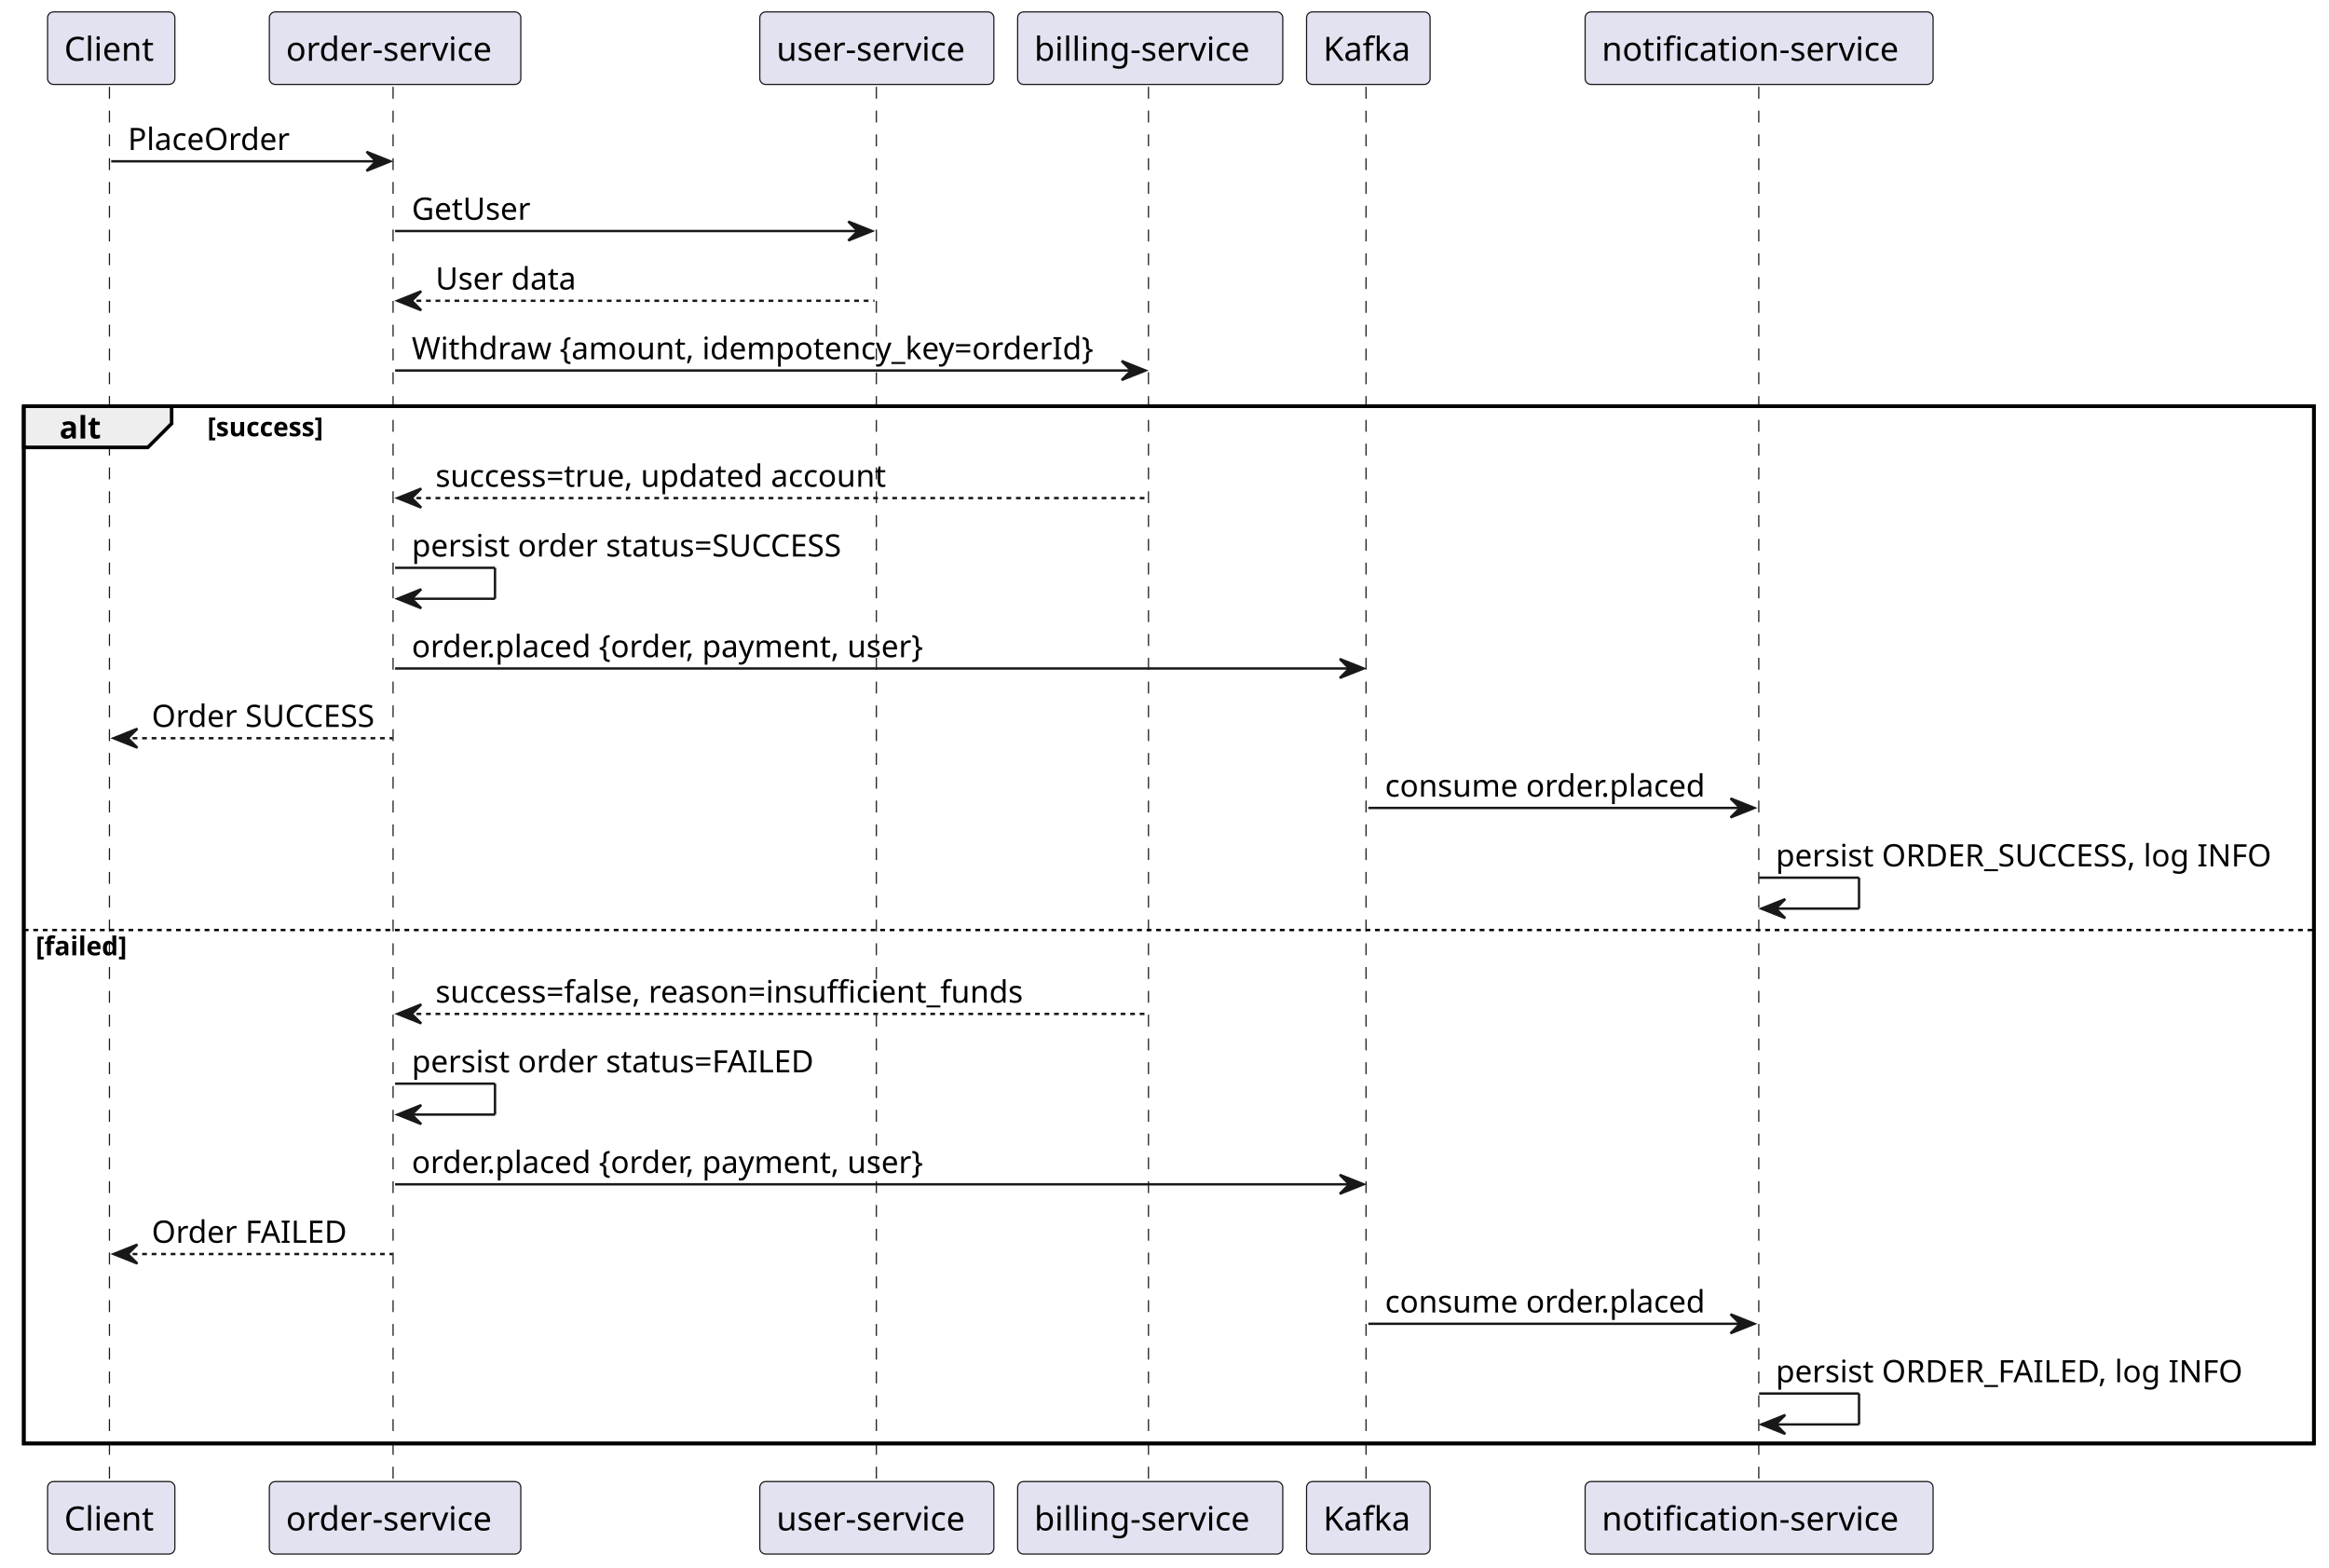
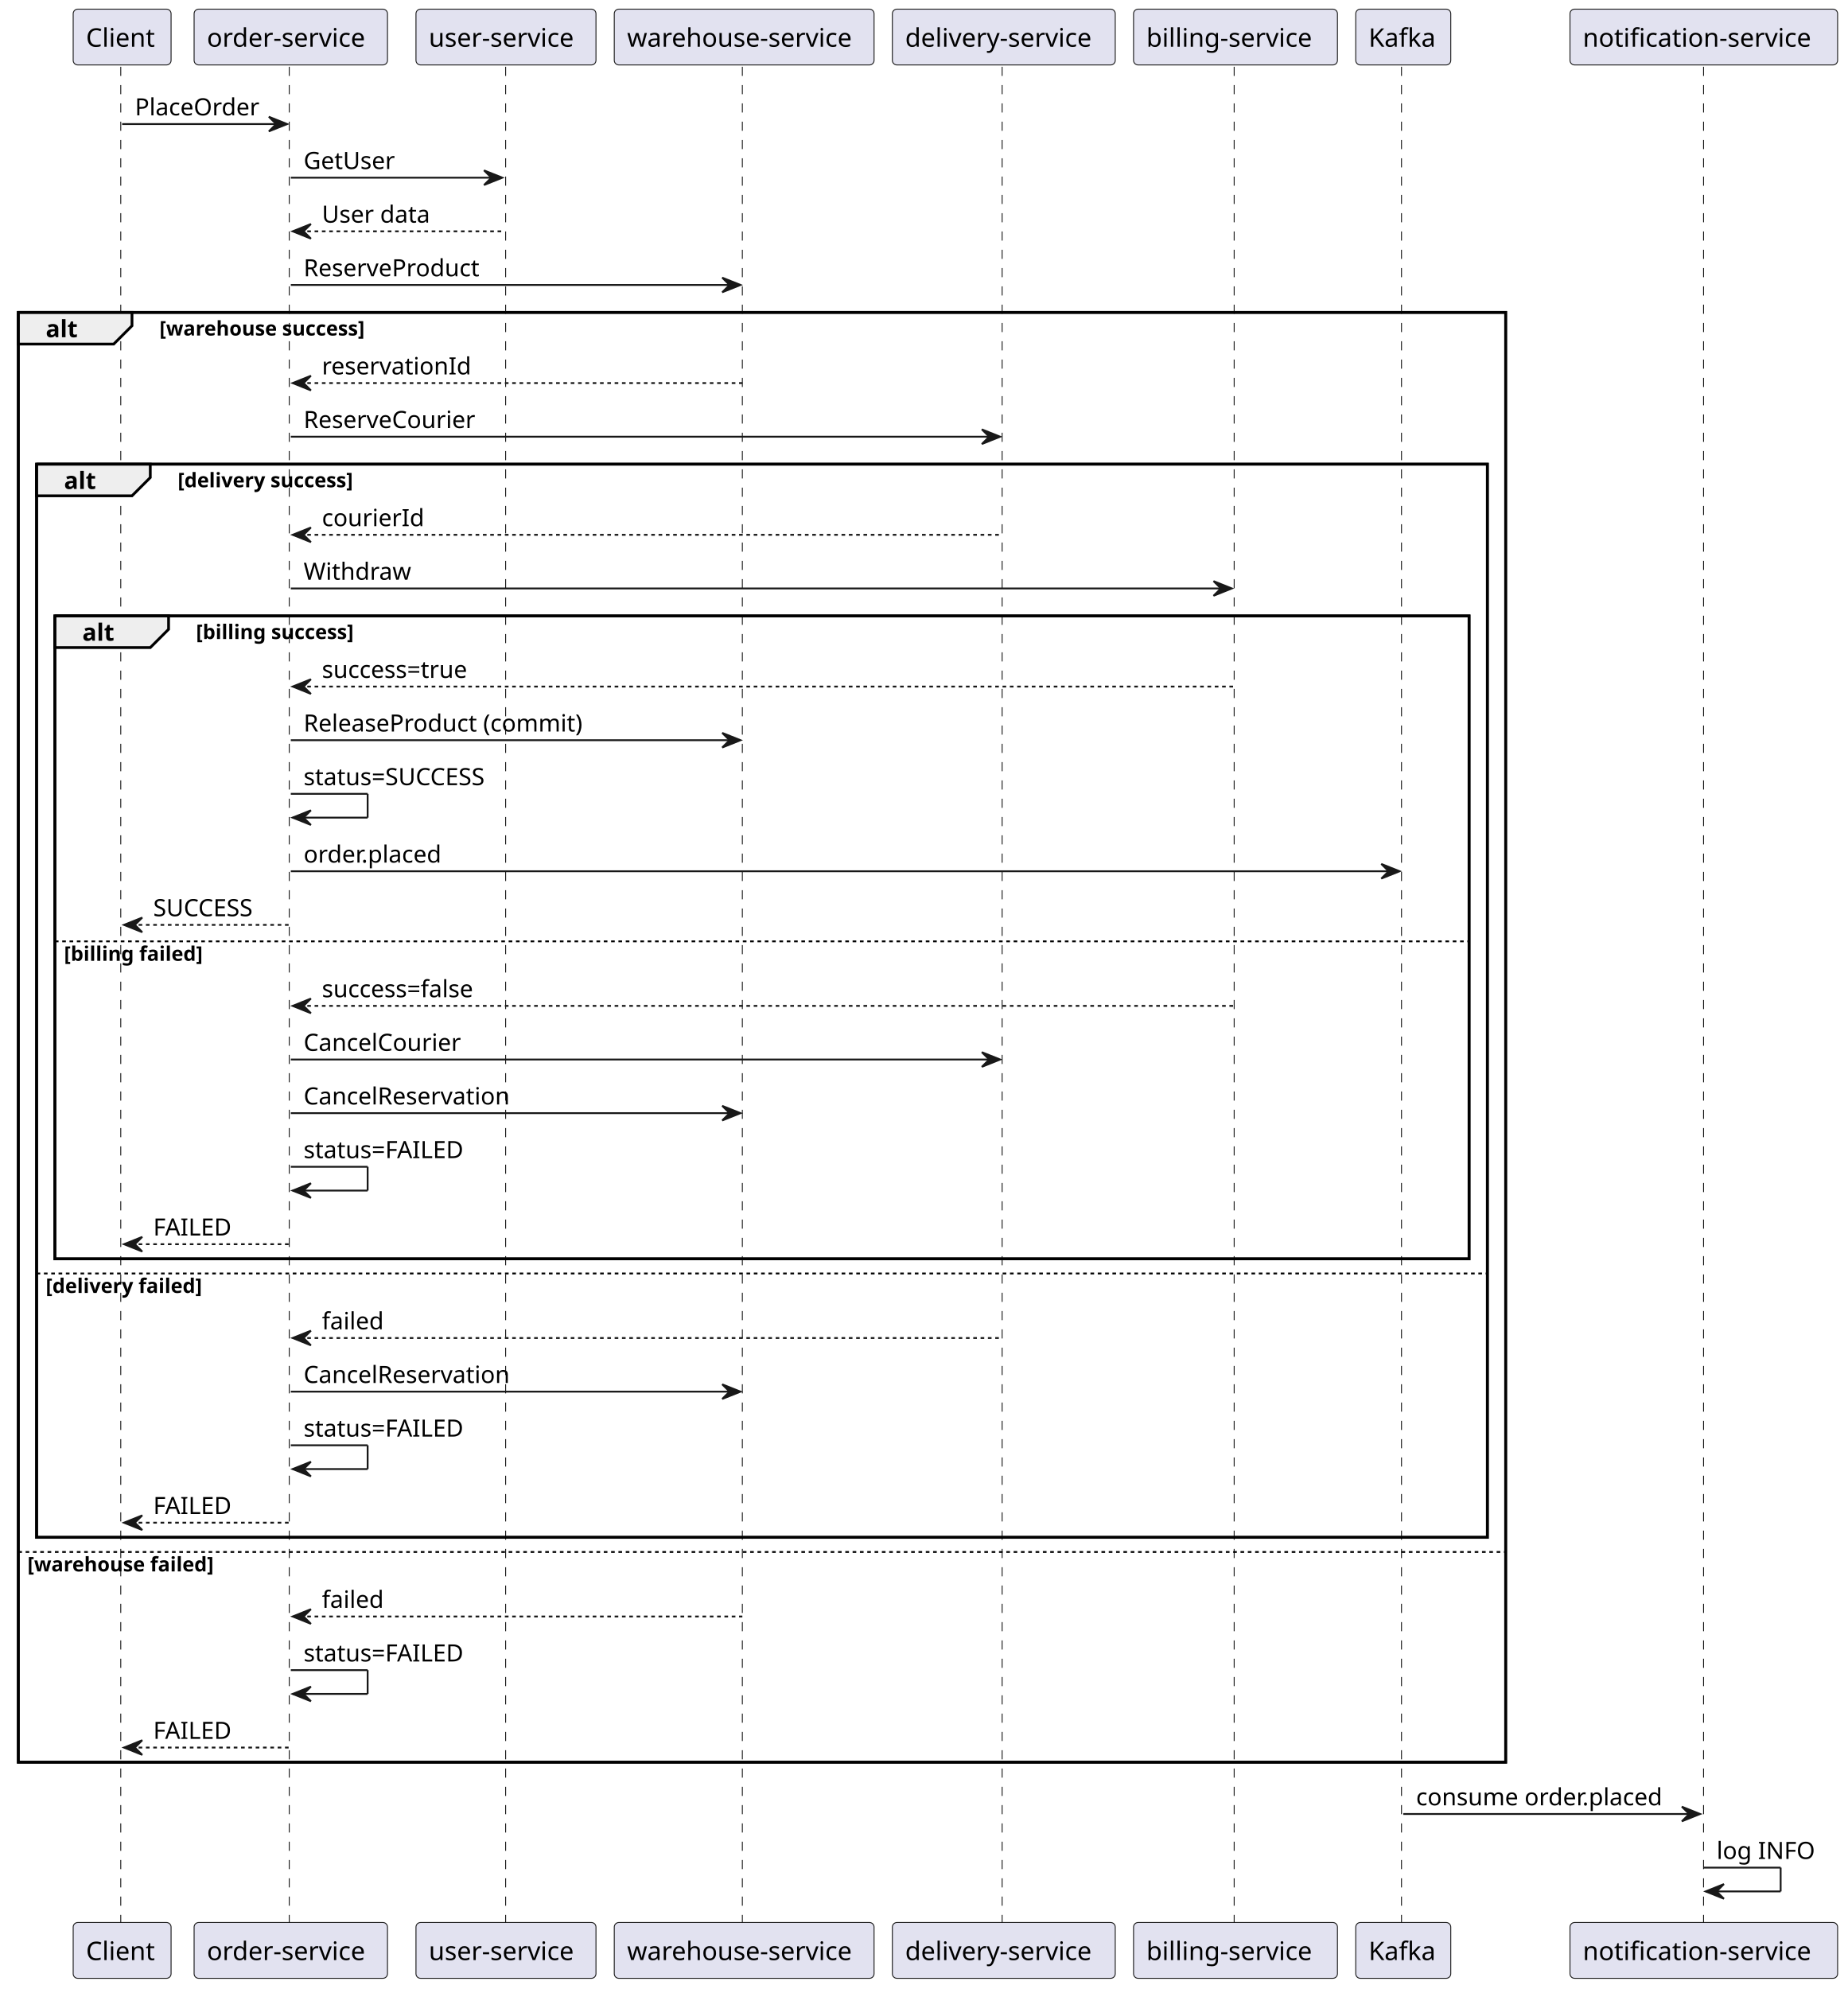
- <svg xmlns="http://www.w3.org/2000/svg" contentStyleType="text/css" data-diagram-type="SEQUENCE" height="659px" preserveAspectRatio="none" style="width:979px;height:659px;background:#FFFFFF;" version="1.1" viewBox="0 0 979 659" width="979px" zoomAndPan="magnify">
+ <svg xmlns="http://www.w3.org/2000/svg" contentStyleType="text/css" data-diagram-type="SEQUENCE" height="1087px" preserveAspectRatio="none" style="width:1010px;height:1087px;background:#FFFFFF;" version="1.1" viewBox="0 0 1010 1087" width="1010px" zoomAndPan="magnify">
  <defs />
  <g>
-     <rect fill="none" height="435.992" style="stroke:#000000;stroke-width:1.5;" width="962.651" x="10" y="170.731" />
+     <rect fill="none" height="792.318" style="stroke:#000000;stroke-width:1.5;" width="812.928" x="10" y="170.731" />
+     <rect fill="none" height="586.5" style="stroke:#000000;stroke-width:1.5;" width="792.928" x="20" y="253.662" />
+     <rect fill="none" height="351.371" style="stroke:#000000;stroke-width:1.5;" width="772.928" x="30" y="336.594" />
    <g class="participant-lifeline" data-entity-uid="part1" data-qualified-name="Client" id="part1-lifeline">
      <g>
-         <rect fill="#000000" fill-opacity="0" height="587.234" width="8" x="42.752" y="36.488" />
-         <line style="stroke:#181818;stroke-width:0.5;stroke-dasharray:5,5;" x1="46" x2="46" y1="36.488" y2="623.723" />
+         <rect fill="#000000" fill-opacity="0" height="1015.182" width="8" x="62.752" y="36.488" />
+         <line style="stroke:#181818;stroke-width:0.5;stroke-dasharray:5,5;" x1="66" x2="66" y1="36.488" y2="1051.67" />
      </g>
    </g>
    <g class="participant-lifeline" data-entity-uid="part2" data-qualified-name="OS" id="part2-lifeline">
      <g>
-         <rect fill="#000000" fill-opacity="0" height="587.234" width="8" x="162.075" y="36.488" />
-         <line style="stroke:#181818;stroke-width:0.5;stroke-dasharray:5,5;" x1="165.227" x2="165.227" y1="36.488" y2="623.723" />
+         <rect fill="#000000" fill-opacity="0" height="1015.182" width="8" x="154.939" y="36.488" />
+         <line style="stroke:#181818;stroke-width:0.5;stroke-dasharray:5,5;" x1="158.09" x2="158.09" y1="36.488" y2="1051.67" />
      </g>
    </g>
    <g class="participant-lifeline" data-entity-uid="part3" data-qualified-name="US" id="part3-lifeline">
      <g>
-         <rect fill="#000000" fill-opacity="0" height="587.234" width="8" x="364.575" y="36.488" />
-         <line style="stroke:#181818;stroke-width:0.5;stroke-dasharray:5,5;" x1="368.384" x2="368.384" y1="36.488" y2="623.723" />
-       </g>
-     </g>
-     <g class="participant-lifeline" data-entity-uid="part4" data-qualified-name="BS" id="part4-lifeline">
-       <g>
-         <rect fill="#000000" fill-opacity="0" height="587.234" width="8" x="479.49" y="36.488" />
-         <line style="stroke:#181818;stroke-width:0.5;stroke-dasharray:5,5;" x1="482.767" x2="482.767" y1="36.488" y2="623.723" />
-       </g>
-     </g>
-     <g class="participant-lifeline" data-entity-uid="part5" data-qualified-name="Kafka" id="part5-lifeline">
-       <g>
-         <rect fill="#000000" fill-opacity="0" height="587.234" width="8" x="571.179" y="36.488" />
-         <line style="stroke:#181818;stroke-width:0.5;stroke-dasharray:5,5;" x1="574.213" x2="574.213" y1="36.488" y2="623.723" />
-       </g>
-     </g>
-     <g class="participant-lifeline" data-entity-uid="part6" data-qualified-name="NS" id="part6-lifeline">
-       <g>
-         <rect fill="#000000" fill-opacity="0" height="587.234" width="8" x="735.443" y="36.488" />
-         <line style="stroke:#181818;stroke-width:0.5;stroke-dasharray:5,5;" x1="739.309" x2="739.309" y1="36.488" y2="623.723" />
+         <rect fill="#000000" fill-opacity="0" height="1015.182" width="8" x="272.545" y="36.488" />
+         <line style="stroke:#181818;stroke-width:0.5;stroke-dasharray:5,5;" x1="276.354" x2="276.354" y1="36.488" y2="1051.67" />
+       </g>
+     </g>
+     <g class="participant-lifeline" data-entity-uid="part4" data-qualified-name="WS" id="part4-lifeline">
+       <g>
+         <rect fill="#000000" fill-opacity="0" height="1015.182" width="8" x="402.731" y="36.488" />
+         <line style="stroke:#181818;stroke-width:0.5;stroke-dasharray:5,5;" x1="405.737" x2="405.737" y1="36.488" y2="1051.67" />
+       </g>
+     </g>
+     <g class="participant-lifeline" data-entity-uid="part5" data-qualified-name="DS" id="part5-lifeline">
+       <g>
+         <rect fill="#000000" fill-opacity="0" height="1015.182" width="8" x="544.638" y="36.488" />
+         <line style="stroke:#181818;stroke-width:0.5;stroke-dasharray:5,5;" x1="547.726" x2="547.726" y1="36.488" y2="1051.67" />
+       </g>
+     </g>
+     <g class="participant-lifeline" data-entity-uid="part6" data-qualified-name="BS" id="part6-lifeline">
+       <g>
+         <rect fill="#000000" fill-opacity="0" height="1015.182" width="8" x="671.273" y="36.488" />
+         <line style="stroke:#181818;stroke-width:0.5;stroke-dasharray:5,5;" x1="674.549" x2="674.549" y1="36.488" y2="1051.67" />
+       </g>
+     </g>
+     <g class="participant-lifeline" data-entity-uid="part7" data-qualified-name="Kafka" id="part7-lifeline">
+       <g>
+         <rect fill="#000000" fill-opacity="0" height="1015.182" width="8" x="762.962" y="36.488" />
+         <line style="stroke:#181818;stroke-width:0.5;stroke-dasharray:5,5;" x1="765.996" x2="765.996" y1="36.488" y2="1051.67" />
+       </g>
+     </g>
+     <g class="participant-lifeline" data-entity-uid="part8" data-qualified-name="NS" id="part8-lifeline">
+       <g>
+         <rect fill="#000000" fill-opacity="0" height="1015.182" width="8" x="927.226" y="36.488" />
+         <line style="stroke:#181818;stroke-width:0.5;stroke-dasharray:5,5;" x1="931.092" x2="931.092" y1="36.488" y2="1051.67" />
      </g>
    </g>
    <g class="participant participant-head" data-entity-uid="part1" data-qualified-name="Client" id="part1-head">
-       <rect fill="#E2E2F0" height="30.488" rx="2.5" ry="2.5" style="stroke:#181818;stroke-width:0.5;" width="53.505" x="20" y="5" />
-       <text fill="#000000" font-family="sans-serif" font-size="14" lengthAdjust="spacing" textLength="39.505" x="27" y="25.535">Client</text>
+       <rect fill="#E2E2F0" height="30.488" rx="2.5" ry="2.5" style="stroke:#181818;stroke-width:0.5;" width="53.505" x="40" y="5" />
+       <text fill="#000000" font-family="sans-serif" font-size="14" lengthAdjust="spacing" textLength="39.505" x="47" y="25.535">Client</text>
    </g>
    <g class="participant participant-tail" data-entity-uid="part1" data-qualified-name="Client" id="part1-tail">
-       <rect fill="#E2E2F0" height="30.488" rx="2.5" ry="2.5" style="stroke:#181818;stroke-width:0.5;" width="53.505" x="20" y="622.723" />
-       <text fill="#000000" font-family="sans-serif" font-size="14" lengthAdjust="spacing" textLength="39.505" x="27" y="643.258">Client</text>
+       <rect fill="#E2E2F0" height="30.488" rx="2.5" ry="2.5" style="stroke:#181818;stroke-width:0.5;" width="53.505" x="40" y="1050.67" />
+       <text fill="#000000" font-family="sans-serif" font-size="14" lengthAdjust="spacing" textLength="39.505" x="47" y="1071.205">Client</text>
    </g>
    <g class="participant participant-head" data-entity-uid="part2" data-qualified-name="OS" id="part2-head">
-       <rect fill="#E2E2F0" height="30.488" rx="2.5" ry="2.5" style="stroke:#181818;stroke-width:0.5;" width="105.697" x="113.227" y="5" />
-       <text fill="#000000" font-family="sans-serif" font-size="14" lengthAdjust="spacing" textLength="91.697" x="120.227" y="25.535">order-service</text>
+       <rect fill="#E2E2F0" height="30.488" rx="2.5" ry="2.5" style="stroke:#181818;stroke-width:0.5;" width="105.697" x="106.09" y="5" />
+       <text fill="#000000" font-family="sans-serif" font-size="14" lengthAdjust="spacing" textLength="91.697" x="113.09" y="25.535">order-service</text>
    </g>
    <g class="participant participant-tail" data-entity-uid="part2" data-qualified-name="OS" id="part2-tail">
-       <rect fill="#E2E2F0" height="30.488" rx="2.5" ry="2.5" style="stroke:#181818;stroke-width:0.5;" width="105.697" x="113.227" y="622.723" />
-       <text fill="#000000" font-family="sans-serif" font-size="14" lengthAdjust="spacing" textLength="91.697" x="120.227" y="643.258">order-service</text>
+       <rect fill="#E2E2F0" height="30.488" rx="2.5" ry="2.5" style="stroke:#181818;stroke-width:0.5;" width="105.697" x="106.09" y="1050.67" />
+       <text fill="#000000" font-family="sans-serif" font-size="14" lengthAdjust="spacing" textLength="91.697" x="113.09" y="1071.205">order-service</text>
    </g>
    <g class="participant participant-head" data-entity-uid="part3" data-qualified-name="US" id="part3-head">
-       <rect fill="#E2E2F0" height="30.488" rx="2.5" ry="2.5" style="stroke:#181818;stroke-width:0.5;" width="98.383" x="319.384" y="5" />
-       <text fill="#000000" font-family="sans-serif" font-size="14" lengthAdjust="spacing" textLength="84.383" x="326.384" y="25.535">user-service</text>
+       <rect fill="#E2E2F0" height="30.488" rx="2.5" ry="2.5" style="stroke:#181818;stroke-width:0.5;" width="98.383" x="227.354" y="5" />
+       <text fill="#000000" font-family="sans-serif" font-size="14" lengthAdjust="spacing" textLength="84.383" x="234.354" y="25.535">user-service</text>
    </g>
    <g class="participant participant-tail" data-entity-uid="part3" data-qualified-name="US" id="part3-tail">
-       <rect fill="#E2E2F0" height="30.488" rx="2.5" ry="2.5" style="stroke:#181818;stroke-width:0.5;" width="98.383" x="319.384" y="622.723" />
-       <text fill="#000000" font-family="sans-serif" font-size="14" lengthAdjust="spacing" textLength="84.383" x="326.384" y="643.258">user-service</text>
-     </g>
-     <g class="participant participant-head" data-entity-uid="part4" data-qualified-name="BS" id="part4-head">
-       <rect fill="#E2E2F0" height="30.488" rx="2.5" ry="2.5" style="stroke:#181818;stroke-width:0.5;" width="111.446" x="427.767" y="5" />
-       <text fill="#000000" font-family="sans-serif" font-size="14" lengthAdjust="spacing" textLength="97.446" x="434.767" y="25.535">billing-service</text>
-     </g>
-     <g class="participant participant-tail" data-entity-uid="part4" data-qualified-name="BS" id="part4-tail">
-       <rect fill="#E2E2F0" height="30.488" rx="2.5" ry="2.5" style="stroke:#181818;stroke-width:0.5;" width="111.446" x="427.767" y="622.723" />
-       <text fill="#000000" font-family="sans-serif" font-size="14" lengthAdjust="spacing" textLength="97.446" x="434.767" y="643.258">billing-service</text>
-     </g>
-     <g class="participant participant-head" data-entity-uid="part5" data-qualified-name="Kafka" id="part5-head">
-       <rect fill="#E2E2F0" height="30.488" rx="2.5" ry="2.5" style="stroke:#181818;stroke-width:0.5;" width="51.933" x="549.213" y="5" />
-       <text fill="#000000" font-family="sans-serif" font-size="14" lengthAdjust="spacing" textLength="37.933" x="556.213" y="25.535">Kafka</text>
-     </g>
-     <g class="participant participant-tail" data-entity-uid="part5" data-qualified-name="Kafka" id="part5-tail">
-       <rect fill="#E2E2F0" height="30.488" rx="2.5" ry="2.5" style="stroke:#181818;stroke-width:0.5;" width="51.933" x="549.213" y="622.723" />
-       <text fill="#000000" font-family="sans-serif" font-size="14" lengthAdjust="spacing" textLength="37.933" x="556.213" y="643.258">Kafka</text>
-     </g>
-     <g class="participant participant-head" data-entity-uid="part6" data-qualified-name="NS" id="part6-head">
-       <rect fill="#E2E2F0" height="30.488" rx="2.5" ry="2.5" style="stroke:#181818;stroke-width:0.5;" width="146.269" x="666.309" y="5" />
-       <text fill="#000000" font-family="sans-serif" font-size="14" lengthAdjust="spacing" textLength="132.269" x="673.309" y="25.535">notification-service</text>
-     </g>
-     <g class="participant participant-tail" data-entity-uid="part6" data-qualified-name="NS" id="part6-tail">
-       <rect fill="#E2E2F0" height="30.488" rx="2.5" ry="2.5" style="stroke:#181818;stroke-width:0.5;" width="146.269" x="666.309" y="622.723" />
-       <text fill="#000000" font-family="sans-serif" font-size="14" lengthAdjust="spacing" textLength="132.269" x="673.309" y="643.258">notification-service</text>
+       <rect fill="#E2E2F0" height="30.488" rx="2.5" ry="2.5" style="stroke:#181818;stroke-width:0.5;" width="98.383" x="227.354" y="1050.67" />
+       <text fill="#000000" font-family="sans-serif" font-size="14" lengthAdjust="spacing" textLength="84.383" x="234.354" y="1071.205">user-service</text>
+     </g>
+     <g class="participant participant-head" data-entity-uid="part4" data-qualified-name="WS" id="part4-head">
+       <rect fill="#E2E2F0" height="30.488" rx="2.5" ry="2.5" style="stroke:#181818;stroke-width:0.5;" width="141.989" x="335.737" y="5" />
+       <text fill="#000000" font-family="sans-serif" font-size="14" lengthAdjust="spacing" textLength="127.989" x="342.737" y="25.535">warehouse-service</text>
+     </g>
+     <g class="participant participant-tail" data-entity-uid="part4" data-qualified-name="WS" id="part4-tail">
+       <rect fill="#E2E2F0" height="30.488" rx="2.5" ry="2.5" style="stroke:#181818;stroke-width:0.5;" width="141.989" x="335.737" y="1050.67" />
+       <text fill="#000000" font-family="sans-serif" font-size="14" lengthAdjust="spacing" textLength="127.989" x="342.737" y="1071.205">warehouse-service</text>
+     </g>
+     <g class="participant participant-head" data-entity-uid="part5" data-qualified-name="DS" id="part5-head">
+       <rect fill="#E2E2F0" height="30.488" rx="2.5" ry="2.5" style="stroke:#181818;stroke-width:0.5;" width="121.823" x="487.726" y="5" />
+       <text fill="#000000" font-family="sans-serif" font-size="14" lengthAdjust="spacing" textLength="107.823" x="494.726" y="25.535">delivery-service</text>
+     </g>
+     <g class="participant participant-tail" data-entity-uid="part5" data-qualified-name="DS" id="part5-tail">
+       <rect fill="#E2E2F0" height="30.488" rx="2.5" ry="2.5" style="stroke:#181818;stroke-width:0.5;" width="121.823" x="487.726" y="1050.67" />
+       <text fill="#000000" font-family="sans-serif" font-size="14" lengthAdjust="spacing" textLength="107.823" x="494.726" y="1071.205">delivery-service</text>
+     </g>
+     <g class="participant participant-head" data-entity-uid="part6" data-qualified-name="BS" id="part6-head">
+       <rect fill="#E2E2F0" height="30.488" rx="2.5" ry="2.5" style="stroke:#181818;stroke-width:0.5;" width="111.446" x="619.549" y="5" />
+       <text fill="#000000" font-family="sans-serif" font-size="14" lengthAdjust="spacing" textLength="97.446" x="626.549" y="25.535">billing-service</text>
+     </g>
+     <g class="participant participant-tail" data-entity-uid="part6" data-qualified-name="BS" id="part6-tail">
+       <rect fill="#E2E2F0" height="30.488" rx="2.5" ry="2.5" style="stroke:#181818;stroke-width:0.5;" width="111.446" x="619.549" y="1050.67" />
+       <text fill="#000000" font-family="sans-serif" font-size="14" lengthAdjust="spacing" textLength="97.446" x="626.549" y="1071.205">billing-service</text>
+     </g>
+     <g class="participant participant-head" data-entity-uid="part7" data-qualified-name="Kafka" id="part7-head">
+       <rect fill="#E2E2F0" height="30.488" rx="2.5" ry="2.5" style="stroke:#181818;stroke-width:0.5;" width="51.933" x="740.996" y="5" />
+       <text fill="#000000" font-family="sans-serif" font-size="14" lengthAdjust="spacing" textLength="37.933" x="747.996" y="25.535">Kafka</text>
+     </g>
+     <g class="participant participant-tail" data-entity-uid="part7" data-qualified-name="Kafka" id="part7-tail">
+       <rect fill="#E2E2F0" height="30.488" rx="2.5" ry="2.5" style="stroke:#181818;stroke-width:0.5;" width="51.933" x="740.996" y="1050.67" />
+       <text fill="#000000" font-family="sans-serif" font-size="14" lengthAdjust="spacing" textLength="37.933" x="747.996" y="1071.205">Kafka</text>
+     </g>
+     <g class="participant participant-head" data-entity-uid="part8" data-qualified-name="NS" id="part8-head">
+       <rect fill="#E2E2F0" height="30.488" rx="2.5" ry="2.5" style="stroke:#181818;stroke-width:0.5;" width="146.269" x="858.092" y="5" />
+       <text fill="#000000" font-family="sans-serif" font-size="14" lengthAdjust="spacing" textLength="132.269" x="865.092" y="25.535">notification-service</text>
+     </g>
+     <g class="participant participant-tail" data-entity-uid="part8" data-qualified-name="NS" id="part8-tail">
+       <rect fill="#E2E2F0" height="30.488" rx="2.5" ry="2.5" style="stroke:#181818;stroke-width:0.5;" width="146.269" x="858.092" y="1050.67" />
+       <text fill="#000000" font-family="sans-serif" font-size="14" lengthAdjust="spacing" textLength="132.269" x="865.092" y="1071.205">notification-service</text>
    </g>
    <g class="message" data-entity-1="part1" data-entity-2="part2" id="msg1">
-       <polygon fill="#181818" points="154.075,63.799,164.075,67.799,154.075,71.799,158.075,67.799" style="stroke:#181818;stroke-width:1;" />
-       <line style="stroke:#181818;stroke-width:1;" x1="46.752" x2="160.075" y1="67.799" y2="67.799" />
-       <text fill="#000000" font-family="sans-serif" font-size="13" lengthAdjust="spacing" textLength="68.186" x="53.752" y="63.057">PlaceOrder</text>
+       <polygon fill="#181818" points="146.939,63.799,156.939,67.799,146.939,71.799,150.939,67.799" style="stroke:#181818;stroke-width:1;" />
+       <line style="stroke:#181818;stroke-width:1;" x1="66.752" x2="152.939" y1="67.799" y2="67.799" />
+       <text fill="#000000" font-family="sans-serif" font-size="13" lengthAdjust="spacing" textLength="68.186" x="73.752" y="63.057">PlaceOrder</text>
    </g>
    <g class="message" data-entity-1="part2" data-entity-2="part3" id="msg2">
-       <polygon fill="#181818" points="356.575,93.109,366.575,97.109,356.575,101.109,360.575,97.109" style="stroke:#181818;stroke-width:1;" />
-       <line style="stroke:#181818;stroke-width:1;" x1="166.075" x2="362.575" y1="97.109" y2="97.109" />
-       <text fill="#000000" font-family="sans-serif" font-size="13" lengthAdjust="spacing" textLength="49.696" x="173.075" y="92.367">GetUser</text>
+       <polygon fill="#181818" points="264.545,93.109,274.545,97.109,264.545,101.109,268.545,97.109" style="stroke:#181818;stroke-width:1;" />
+       <line style="stroke:#181818;stroke-width:1;" x1="158.939" x2="270.545" y1="97.109" y2="97.109" />
+       <text fill="#000000" font-family="sans-serif" font-size="13" lengthAdjust="spacing" textLength="49.696" x="165.939" y="92.367">GetUser</text>
    </g>
    <g class="message" data-entity-1="part3" data-entity-2="part2" id="msg3">
-       <polygon fill="#181818" points="177.075,122.42,167.075,126.42,177.075,130.42,173.075,126.42" style="stroke:#181818;stroke-width:1;" />
-       <line style="stroke:#181818;stroke-width:1;stroke-dasharray:2,2;" x1="171.075" x2="367.575" y1="126.42" y2="126.42" />
-       <text fill="#000000" font-family="sans-serif" font-size="13" lengthAdjust="spacing" textLength="59.712" x="183.075" y="121.678">User data</text>
+       <polygon fill="#181818" points="169.939,122.42,159.939,126.42,169.939,130.42,165.939,126.42" style="stroke:#181818;stroke-width:1;" />
+       <line style="stroke:#181818;stroke-width:1;stroke-dasharray:2,2;" x1="163.939" x2="275.545" y1="126.42" y2="126.42" />
+       <text fill="#000000" font-family="sans-serif" font-size="13" lengthAdjust="spacing" textLength="59.712" x="175.939" y="121.678">User data</text>
    </g>
    <g class="message" data-entity-1="part2" data-entity-2="part4" id="msg4">
-       <polygon fill="#181818" points="471.49,151.731,481.49,155.731,471.49,159.731,475.49,155.731" style="stroke:#181818;stroke-width:1;" />
-       <line style="stroke:#181818;stroke-width:1;" x1="166.075" x2="477.49" y1="155.731" y2="155.731" />
-       <text fill="#000000" font-family="sans-serif" font-size="13" lengthAdjust="spacing" textLength="293.154" x="173.075" y="150.988">Withdraw {amount, idempotency_key=orderId}</text>
+       <polygon fill="#181818" points="394.731,151.731,404.731,155.731,394.731,159.731,398.731,155.731" style="stroke:#181818;stroke-width:1;" />
+       <line style="stroke:#181818;stroke-width:1;" x1="158.939" x2="400.731" y1="155.731" y2="155.731" />
+       <text fill="#000000" font-family="sans-serif" font-size="13" lengthAdjust="spacing" textLength="96.884" x="165.939" y="150.988">ReserveProduct</text>
    </g>
    <path d="M10,170.731 L72.139,170.731 L72.139,178.041 L62.139,188.041 L10,188.041 L10,170.731" fill="#EEEEEE" style="stroke:#000000;stroke-width:1.5;" />
-     <rect fill="none" height="435.992" style="stroke:#000000;stroke-width:1.5;" width="962.651" x="10" y="170.731" />
+     <rect fill="none" height="792.318" style="stroke:#000000;stroke-width:1.5;" width="812.928" x="10" y="170.731" />
    <text fill="#000000" font-family="sans-serif" font-size="13" font-weight="bold" lengthAdjust="spacing" textLength="17.139" x="25" y="184.299">alt</text>
-     <text fill="#000000" font-family="sans-serif" font-size="11" font-weight="bold" lengthAdjust="spacing" textLength="52.191" x="87.139" y="183.365">[success]</text>
+     <text fill="#000000" font-family="sans-serif" font-size="11" font-weight="bold" lengthAdjust="spacing" textLength="117.358" x="87.139" y="183.365">[warehouse success]</text>
    <g class="message" data-entity-1="part4" data-entity-2="part2" id="msg5">
-       <polygon fill="#181818" points="177.075,205.352,167.075,209.352,177.075,213.352,173.075,209.352" style="stroke:#181818;stroke-width:1;" />
-       <line style="stroke:#181818;stroke-width:1;stroke-dasharray:2,2;" x1="171.075" x2="482.49" y1="209.352" y2="209.352" />
-       <text fill="#000000" font-family="sans-serif" font-size="13" lengthAdjust="spacing" textLength="198.053" x="183.075" y="204.609">success=true, updated account</text>
-     </g>
-     <g class="message" data-entity-1="part2" data-entity-2="part2" id="msg6">
-       <line style="stroke:#181818;stroke-width:1;" x1="166.075" x2="208.075" y1="238.662" y2="238.662" />
-       <line style="stroke:#181818;stroke-width:1;" x1="208.075" x2="208.075" y1="238.662" y2="251.662" />
-       <line style="stroke:#181818;stroke-width:1;" x1="167.075" x2="208.075" y1="251.662" y2="251.662" />
-       <polygon fill="#181818" points="177.075,247.662,167.075,251.662,177.075,255.662,173.075,251.662" style="stroke:#181818;stroke-width:1;" />
-       <text fill="#000000" font-family="sans-serif" font-size="13" lengthAdjust="spacing" textLength="188.5" x="173.075" y="233.92">persist order status=SUCCESS</text>
-     </g>
-     <g class="message" data-entity-1="part2" data-entity-2="part5" id="msg7">
-       <polygon fill="#181818" points="563.179,276.973,573.179,280.973,563.179,284.973,567.179,280.973" style="stroke:#181818;stroke-width:1;" />
-       <line style="stroke:#181818;stroke-width:1;" x1="166.075" x2="569.179" y1="280.973" y2="280.973" />
-       <text fill="#000000" font-family="sans-serif" font-size="13" lengthAdjust="spacing" textLength="224.155" x="173.075" y="276.231">order.placed {order, payment, user}</text>
-     </g>
-     <g class="message" data-entity-1="part2" data-entity-2="part1" id="msg8">
-       <polygon fill="#181818" points="57.752,306.283,47.752,310.283,57.752,314.283,53.752,310.283" style="stroke:#181818;stroke-width:1;" />
-       <line style="stroke:#181818;stroke-width:1;stroke-dasharray:2,2;" x1="51.752" x2="165.075" y1="310.283" y2="310.283" />
-       <text fill="#000000" font-family="sans-serif" font-size="13" lengthAdjust="spacing" textLength="95.323" x="63.752" y="305.541">Order SUCCESS</text>
-     </g>
-     <g class="message" data-entity-1="part5" data-entity-2="part6" id="msg9">
-       <polygon fill="#181818" points="727.443,335.594,737.443,339.594,727.443,343.594,731.443,339.594" style="stroke:#181818;stroke-width:1;" />
-       <line style="stroke:#181818;stroke-width:1;" x1="575.179" x2="733.443" y1="339.594" y2="339.594" />
-       <text fill="#000000" font-family="sans-serif" font-size="13" lengthAdjust="spacing" textLength="140.264" x="582.179" y="334.852">consume order.placed</text>
-     </g>
-     <g class="message" data-entity-1="part6" data-entity-2="part6" id="msg10">
-       <line style="stroke:#181818;stroke-width:1;" x1="739.443" x2="781.443" y1="368.904" y2="368.904" />
-       <line style="stroke:#181818;stroke-width:1;" x1="781.443" x2="781.443" y1="368.904" y2="381.904" />
-       <line style="stroke:#181818;stroke-width:1;" x1="740.443" x2="781.443" y1="381.904" y2="381.904" />
-       <polygon fill="#181818" points="750.443,377.904,740.443,381.904,750.443,385.904,746.443,381.904" style="stroke:#181818;stroke-width:1;" />
-       <text fill="#000000" font-family="sans-serif" font-size="13" lengthAdjust="spacing" textLength="214.208" x="746.443" y="364.162">persist ORDER_SUCCESS, log INFO</text>
-     </g>
-     <line style="stroke:#000000;stroke-width:1;stroke-dasharray:2,2;" x1="10" x2="972.651" y1="390.904" y2="390.904" />
-     <text fill="#000000" font-family="sans-serif" font-size="11" font-weight="bold" lengthAdjust="spacing" textLength="40.068" x="15" y="401.539">[failed]</text>
-     <g class="message" data-entity-1="part4" data-entity-2="part2" id="msg11">
-       <polygon fill="#181818" points="177.075,422.17,167.075,426.17,177.075,430.17,173.075,426.17" style="stroke:#181818;stroke-width:1;" />
-       <line style="stroke:#181818;stroke-width:1;stroke-dasharray:2,2;" x1="171.075" x2="482.49" y1="426.17" y2="426.17" />
-       <text fill="#000000" font-family="sans-serif" font-size="13" lengthAdjust="spacing" textLength="262.063" x="183.075" y="421.428">success=false, reason=insufficient_funds</text>
-     </g>
-     <g class="message" data-entity-1="part2" data-entity-2="part2" id="msg12">
-       <line style="stroke:#181818;stroke-width:1;" x1="166.075" x2="208.075" y1="455.481" y2="455.481" />
-       <line style="stroke:#181818;stroke-width:1;" x1="208.075" x2="208.075" y1="455.481" y2="468.481" />
-       <line style="stroke:#181818;stroke-width:1;" x1="167.075" x2="208.075" y1="468.481" y2="468.481" />
-       <polygon fill="#181818" points="177.075,464.481,167.075,468.481,177.075,472.481,173.075,468.481" style="stroke:#181818;stroke-width:1;" />
-       <text fill="#000000" font-family="sans-serif" font-size="13" lengthAdjust="spacing" textLength="176.852" x="173.075" y="450.738">persist order status=FAILED</text>
-     </g>
-     <g class="message" data-entity-1="part2" data-entity-2="part5" id="msg13">
-       <polygon fill="#181818" points="563.179,493.791,573.179,497.791,563.179,501.791,567.179,497.791" style="stroke:#181818;stroke-width:1;" />
-       <line style="stroke:#181818;stroke-width:1;" x1="166.075" x2="569.179" y1="497.791" y2="497.791" />
-       <text fill="#000000" font-family="sans-serif" font-size="13" lengthAdjust="spacing" textLength="224.155" x="173.075" y="493.049">order.placed {order, payment, user}</text>
-     </g>
-     <g class="message" data-entity-1="part2" data-entity-2="part1" id="msg14">
-       <polygon fill="#181818" points="57.752,523.102,47.752,527.102,57.752,531.102,53.752,527.102" style="stroke:#181818;stroke-width:1;" />
-       <line style="stroke:#181818;stroke-width:1;stroke-dasharray:2,2;" x1="51.752" x2="165.075" y1="527.102" y2="527.102" />
-       <text fill="#000000" font-family="sans-serif" font-size="13" lengthAdjust="spacing" textLength="83.675" x="63.752" y="522.359">Order FAILED</text>
-     </g>
-     <g class="message" data-entity-1="part5" data-entity-2="part6" id="msg15">
-       <polygon fill="#181818" points="727.443,552.412,737.443,556.412,727.443,560.412,731.443,556.412" style="stroke:#181818;stroke-width:1;" />
-       <line style="stroke:#181818;stroke-width:1;" x1="575.179" x2="733.443" y1="556.412" y2="556.412" />
-       <text fill="#000000" font-family="sans-serif" font-size="13" lengthAdjust="spacing" textLength="140.264" x="582.179" y="551.67">consume order.placed</text>
-     </g>
-     <g class="message" data-entity-1="part6" data-entity-2="part6" id="msg16">
-       <line style="stroke:#181818;stroke-width:1;" x1="739.443" x2="781.443" y1="585.723" y2="585.723" />
-       <line style="stroke:#181818;stroke-width:1;" x1="781.443" x2="781.443" y1="585.723" y2="598.723" />
-       <line style="stroke:#181818;stroke-width:1;" x1="740.443" x2="781.443" y1="598.723" y2="598.723" />
-       <polygon fill="#181818" points="750.443,594.723,740.443,598.723,750.443,602.723,746.443,598.723" style="stroke:#181818;stroke-width:1;" />
-       <text fill="#000000" font-family="sans-serif" font-size="13" lengthAdjust="spacing" textLength="202.56" x="746.443" y="580.981">persist ORDER_FAILED, log INFO</text>
+       <polygon fill="#181818" points="169.939,205.352,159.939,209.352,169.939,213.352,165.939,209.352" style="stroke:#181818;stroke-width:1;" />
+       <line style="stroke:#181818;stroke-width:1;stroke-dasharray:2,2;" x1="163.939" x2="405.731" y1="209.352" y2="209.352" />
+       <text fill="#000000" font-family="sans-serif" font-size="13" lengthAdjust="spacing" textLength="82.259" x="175.939" y="204.609">reservationId</text>
+     </g>
+     <g class="message" data-entity-1="part2" data-entity-2="part5" id="msg6">
+       <polygon fill="#181818" points="536.638,234.662,546.638,238.662,536.638,242.662,540.638,238.662" style="stroke:#181818;stroke-width:1;" />
+       <line style="stroke:#181818;stroke-width:1;" x1="158.939" x2="542.638" y1="238.662" y2="238.662" />
+       <text fill="#000000" font-family="sans-serif" font-size="13" lengthAdjust="spacing" textLength="95.31" x="165.939" y="233.92">ReserveCourier</text>
+     </g>
+     <path d="M20,253.662 L82.139,253.662 L82.139,260.973 L72.139,270.973 L20,270.973 L20,253.662" fill="#EEEEEE" style="stroke:#000000;stroke-width:1.5;" />
+     <rect fill="none" height="586.5" style="stroke:#000000;stroke-width:1.5;" width="792.928" x="20" y="253.662" />
+     <text fill="#000000" font-family="sans-serif" font-size="13" font-weight="bold" lengthAdjust="spacing" textLength="17.139" x="35" y="267.231">alt</text>
+     <text fill="#000000" font-family="sans-serif" font-size="11" font-weight="bold" lengthAdjust="spacing" textLength="101.089" x="97.139" y="266.297">[delivery success]</text>
+     <g class="message" data-entity-1="part5" data-entity-2="part2" id="msg7">
+       <polygon fill="#181818" points="169.939,288.283,159.939,292.283,169.939,296.283,165.939,292.283" style="stroke:#181818;stroke-width:1;" />
+       <line style="stroke:#181818;stroke-width:1;stroke-dasharray:2,2;" x1="163.939" x2="547.638" y1="292.283" y2="292.283" />
+       <text fill="#000000" font-family="sans-serif" font-size="13" lengthAdjust="spacing" textLength="56.278" x="175.939" y="287.541">courierId</text>
+     </g>
+     <g class="message" data-entity-1="part2" data-entity-2="part6" id="msg8">
+       <polygon fill="#181818" points="663.273,317.594,673.273,321.594,663.273,325.594,667.273,321.594" style="stroke:#181818;stroke-width:1;" />
+       <line style="stroke:#181818;stroke-width:1;" x1="158.939" x2="669.273" y1="321.594" y2="321.594" />
+       <text fill="#000000" font-family="sans-serif" font-size="13" lengthAdjust="spacing" textLength="58.506" x="165.939" y="316.852">Withdraw</text>
+     </g>
+     <path d="M30,336.594 L92.139,336.594 L92.139,343.904 L82.139,353.904 L30,353.904 L30,336.594" fill="#EEEEEE" style="stroke:#000000;stroke-width:1.5;" />
+     <rect fill="none" height="351.371" style="stroke:#000000;stroke-width:1.5;" width="772.928" x="30" y="336.594" />
+     <text fill="#000000" font-family="sans-serif" font-size="13" font-weight="bold" lengthAdjust="spacing" textLength="17.139" x="45" y="350.162">alt</text>
+     <text fill="#000000" font-family="sans-serif" font-size="11" font-weight="bold" lengthAdjust="spacing" textLength="91.894" x="107.139" y="349.228">[billing success]</text>
+     <g class="message" data-entity-1="part6" data-entity-2="part2" id="msg9">
+       <polygon fill="#181818" points="169.939,371.215,159.939,375.215,169.939,379.215,165.939,375.215" style="stroke:#181818;stroke-width:1;" />
+       <line style="stroke:#181818;stroke-width:1;stroke-dasharray:2,2;" x1="163.939" x2="674.273" y1="375.215" y2="375.215" />
+       <text fill="#000000" font-family="sans-serif" font-size="13" lengthAdjust="spacing" textLength="84.335" x="175.939" y="370.473">success=true</text>
+     </g>
+     <g class="message" data-entity-1="part2" data-entity-2="part4" id="msg10">
+       <polygon fill="#181818" points="394.731,400.525,404.731,404.525,394.731,408.525,398.731,404.525" style="stroke:#181818;stroke-width:1;" />
+       <line style="stroke:#181818;stroke-width:1;" x1="158.939" x2="400.731" y1="404.525" y2="404.525" />
+       <text fill="#000000" font-family="sans-serif" font-size="13" lengthAdjust="spacing" textLength="155.879" x="165.939" y="399.783">ReleaseProduct (commit)</text>
+     </g>
+     <g class="message" data-entity-1="part2" data-entity-2="part2" id="msg11">
+       <line style="stroke:#181818;stroke-width:1;" x1="158.939" x2="200.939" y1="433.836" y2="433.836" />
+       <line style="stroke:#181818;stroke-width:1;" x1="200.939" x2="200.939" y1="433.836" y2="446.836" />
+       <line style="stroke:#181818;stroke-width:1;" x1="159.939" x2="200.939" y1="446.836" y2="446.836" />
+       <polygon fill="#181818" points="169.939,442.836,159.939,446.836,169.939,450.836,165.939,446.836" style="stroke:#181818;stroke-width:1;" />
+       <text fill="#000000" font-family="sans-serif" font-size="13" lengthAdjust="spacing" textLength="103.606" x="165.939" y="429.094">status=SUCCESS</text>
+     </g>
+     <g class="message" data-entity-1="part2" data-entity-2="part7" id="msg12">
+       <polygon fill="#181818" points="754.962,472.147,764.962,476.147,754.962,480.147,758.962,476.147" style="stroke:#181818;stroke-width:1;" />
+       <line style="stroke:#181818;stroke-width:1;" x1="158.939" x2="760.962" y1="476.147" y2="476.147" />
+       <text fill="#000000" font-family="sans-serif" font-size="13" lengthAdjust="spacing" textLength="79.365" x="165.939" y="471.404">order.placed</text>
+     </g>
+     <g class="message" data-entity-1="part2" data-entity-2="part1" id="msg13">
+       <polygon fill="#181818" points="77.752,501.457,67.752,505.457,77.752,509.457,73.752,505.457" style="stroke:#181818;stroke-width:1;" />
+       <line style="stroke:#181818;stroke-width:1;stroke-dasharray:2,2;" x1="71.752" x2="157.939" y1="505.457" y2="505.457" />
+       <text fill="#000000" font-family="sans-serif" font-size="13" lengthAdjust="spacing" textLength="55.047" x="83.752" y="500.715">SUCCESS</text>
+     </g>
+     <line style="stroke:#000000;stroke-width:1;stroke-dasharray:2,2;" x1="30" x2="802.928" y1="514.457" y2="514.457" />
+     <text fill="#000000" font-family="sans-serif" font-size="11" font-weight="bold" lengthAdjust="spacing" textLength="79.772" x="35" y="525.092">[billing failed]</text>
+     <g class="message" data-entity-1="part6" data-entity-2="part2" id="msg14">
+       <polygon fill="#181818" points="169.939,545.723,159.939,549.723,169.939,553.723,165.939,549.723" style="stroke:#181818;stroke-width:1;" />
+       <line style="stroke:#181818;stroke-width:1;stroke-dasharray:2,2;" x1="163.939" x2="674.273" y1="549.723" y2="549.723" />
+       <text fill="#000000" font-family="sans-serif" font-size="13" lengthAdjust="spacing" textLength="88.429" x="175.939" y="544.981">success=false</text>
+     </g>
+     <g class="message" data-entity-1="part2" data-entity-2="part5" id="msg15">
+       <polygon fill="#181818" points="536.638,575.033,546.638,579.033,536.638,583.033,540.638,579.033" style="stroke:#181818;stroke-width:1;" />
+       <line style="stroke:#181818;stroke-width:1;" x1="158.939" x2="542.638" y1="579.033" y2="579.033" />
+       <text fill="#000000" font-family="sans-serif" font-size="13" lengthAdjust="spacing" textLength="88.588" x="165.939" y="574.291">CancelCourier</text>
+     </g>
+     <g class="message" data-entity-1="part2" data-entity-2="part4" id="msg16">
+       <polygon fill="#181818" points="394.731,604.344,404.731,608.344,394.731,612.344,398.731,608.344" style="stroke:#181818;stroke-width:1;" />
+       <line style="stroke:#181818;stroke-width:1;" x1="158.939" x2="400.731" y1="608.344" y2="608.344" />
+       <text fill="#000000" font-family="sans-serif" font-size="13" lengthAdjust="spacing" textLength="115.134" x="165.939" y="603.602">CancelReservation</text>
+     </g>
+     <g class="message" data-entity-1="part2" data-entity-2="part2" id="msg17">
+       <line style="stroke:#181818;stroke-width:1;" x1="158.939" x2="200.939" y1="637.654" y2="637.654" />
+       <line style="stroke:#181818;stroke-width:1;" x1="200.939" x2="200.939" y1="637.654" y2="650.654" />
+       <line style="stroke:#181818;stroke-width:1;" x1="159.939" x2="200.939" y1="650.654" y2="650.654" />
+       <polygon fill="#181818" points="169.939,646.654,159.939,650.654,169.939,654.654,165.939,650.654" style="stroke:#181818;stroke-width:1;" />
+       <text fill="#000000" font-family="sans-serif" font-size="13" lengthAdjust="spacing" textLength="91.959" x="165.939" y="632.912">status=FAILED</text>
+     </g>
+     <g class="message" data-entity-1="part2" data-entity-2="part1" id="msg18">
+       <polygon fill="#181818" points="77.752,675.965,67.752,679.965,77.752,683.965,73.752,679.965" style="stroke:#181818;stroke-width:1;" />
+       <line style="stroke:#181818;stroke-width:1;stroke-dasharray:2,2;" x1="71.752" x2="157.939" y1="679.965" y2="679.965" />
+       <text fill="#000000" font-family="sans-serif" font-size="13" lengthAdjust="spacing" textLength="43.399" x="83.752" y="675.223">FAILED</text>
+     </g>
+     <line style="stroke:#000000;stroke-width:1;stroke-dasharray:2,2;" x1="20" x2="812.928" y1="695.965" y2="695.965" />
+     <text fill="#000000" font-family="sans-serif" font-size="11" font-weight="bold" lengthAdjust="spacing" textLength="88.967" x="25" y="706.6">[delivery failed]</text>
+     <g class="message" data-entity-1="part5" data-entity-2="part2" id="msg19">
+       <polygon fill="#181818" points="169.939,727.231,159.939,731.231,169.939,735.231,165.939,731.231" style="stroke:#181818;stroke-width:1;" />
+       <line style="stroke:#181818;stroke-width:1;stroke-dasharray:2,2;" x1="163.939" x2="547.638" y1="731.231" y2="731.231" />
+       <text fill="#000000" font-family="sans-serif" font-size="13" lengthAdjust="spacing" textLength="34.899" x="175.939" y="726.488">failed</text>
+     </g>
+     <g class="message" data-entity-1="part2" data-entity-2="part4" id="msg20">
+       <polygon fill="#181818" points="394.731,756.541,404.731,760.541,394.731,764.541,398.731,760.541" style="stroke:#181818;stroke-width:1;" />
+       <line style="stroke:#181818;stroke-width:1;" x1="158.939" x2="400.731" y1="760.541" y2="760.541" />
+       <text fill="#000000" font-family="sans-serif" font-size="13" lengthAdjust="spacing" textLength="115.134" x="165.939" y="755.799">CancelReservation</text>
+     </g>
+     <g class="message" data-entity-1="part2" data-entity-2="part2" id="msg21">
+       <line style="stroke:#181818;stroke-width:1;" x1="158.939" x2="200.939" y1="789.852" y2="789.852" />
+       <line style="stroke:#181818;stroke-width:1;" x1="200.939" x2="200.939" y1="789.852" y2="802.852" />
+       <line style="stroke:#181818;stroke-width:1;" x1="159.939" x2="200.939" y1="802.852" y2="802.852" />
+       <polygon fill="#181818" points="169.939,798.852,159.939,802.852,169.939,806.852,165.939,802.852" style="stroke:#181818;stroke-width:1;" />
+       <text fill="#000000" font-family="sans-serif" font-size="13" lengthAdjust="spacing" textLength="91.959" x="165.939" y="785.109">status=FAILED</text>
+     </g>
+     <g class="message" data-entity-1="part2" data-entity-2="part1" id="msg22">
+       <polygon fill="#181818" points="77.752,828.162,67.752,832.162,77.752,836.162,73.752,832.162" style="stroke:#181818;stroke-width:1;" />
+       <line style="stroke:#181818;stroke-width:1;stroke-dasharray:2,2;" x1="71.752" x2="157.939" y1="832.162" y2="832.162" />
+       <text fill="#000000" font-family="sans-serif" font-size="13" lengthAdjust="spacing" textLength="43.399" x="83.752" y="827.42">FAILED</text>
+     </g>
+     <line style="stroke:#000000;stroke-width:1;stroke-dasharray:2,2;" x1="10" x2="822.928" y1="848.162" y2="848.162" />
+     <text fill="#000000" font-family="sans-serif" font-size="11" font-weight="bold" lengthAdjust="spacing" textLength="105.236" x="15" y="858.797">[warehouse failed]</text>
+     <g class="message" data-entity-1="part4" data-entity-2="part2" id="msg23">
+       <polygon fill="#181818" points="169.939,879.428,159.939,883.428,169.939,887.428,165.939,883.428" style="stroke:#181818;stroke-width:1;" />
+       <line style="stroke:#181818;stroke-width:1;stroke-dasharray:2,2;" x1="163.939" x2="405.731" y1="883.428" y2="883.428" />
+       <text fill="#000000" font-family="sans-serif" font-size="13" lengthAdjust="spacing" textLength="34.899" x="175.939" y="878.686">failed</text>
+     </g>
+     <g class="message" data-entity-1="part2" data-entity-2="part2" id="msg24">
+       <line style="stroke:#181818;stroke-width:1;" x1="158.939" x2="200.939" y1="912.738" y2="912.738" />
+       <line style="stroke:#181818;stroke-width:1;" x1="200.939" x2="200.939" y1="912.738" y2="925.738" />
+       <line style="stroke:#181818;stroke-width:1;" x1="159.939" x2="200.939" y1="925.738" y2="925.738" />
+       <polygon fill="#181818" points="169.939,921.738,159.939,925.738,169.939,929.738,165.939,925.738" style="stroke:#181818;stroke-width:1;" />
+       <text fill="#000000" font-family="sans-serif" font-size="13" lengthAdjust="spacing" textLength="91.959" x="165.939" y="907.996">status=FAILED</text>
+     </g>
+     <g class="message" data-entity-1="part2" data-entity-2="part1" id="msg25">
+       <polygon fill="#181818" points="77.752,951.049,67.752,955.049,77.752,959.049,73.752,955.049" style="stroke:#181818;stroke-width:1;" />
+       <line style="stroke:#181818;stroke-width:1;stroke-dasharray:2,2;" x1="71.752" x2="157.939" y1="955.049" y2="955.049" />
+       <text fill="#000000" font-family="sans-serif" font-size="13" lengthAdjust="spacing" textLength="43.399" x="83.752" y="950.307">FAILED</text>
+     </g>
+     <g class="message" data-entity-1="part7" data-entity-2="part8" id="msg26">
+       <polygon fill="#181818" points="919.226,987.359,929.226,991.359,919.226,995.359,923.226,991.359" style="stroke:#181818;stroke-width:1;" />
+       <line style="stroke:#181818;stroke-width:1;" x1="766.962" x2="925.226" y1="991.359" y2="991.359" />
+       <text fill="#000000" font-family="sans-serif" font-size="13" lengthAdjust="spacing" textLength="140.264" x="773.962" y="986.617">consume order.placed</text>
+     </g>
+     <g class="message" data-entity-1="part8" data-entity-2="part8" id="msg27">
+       <line style="stroke:#181818;stroke-width:1;" x1="931.226" x2="973.226" y1="1020.67" y2="1020.67" />
+       <line style="stroke:#181818;stroke-width:1;" x1="973.226" x2="973.226" y1="1020.67" y2="1033.67" />
+       <line style="stroke:#181818;stroke-width:1;" x1="932.226" x2="973.226" y1="1033.67" y2="1033.67" />
+       <polygon fill="#181818" points="942.226,1029.67,932.226,1033.67,942.226,1037.67,938.226,1033.67" style="stroke:#181818;stroke-width:1;" />
+       <text fill="#000000" font-family="sans-serif" font-size="13" lengthAdjust="spacing" textLength="54.38" x="938.226" y="1015.928">log INFO</text>
    </g>
  </g>
</svg>
